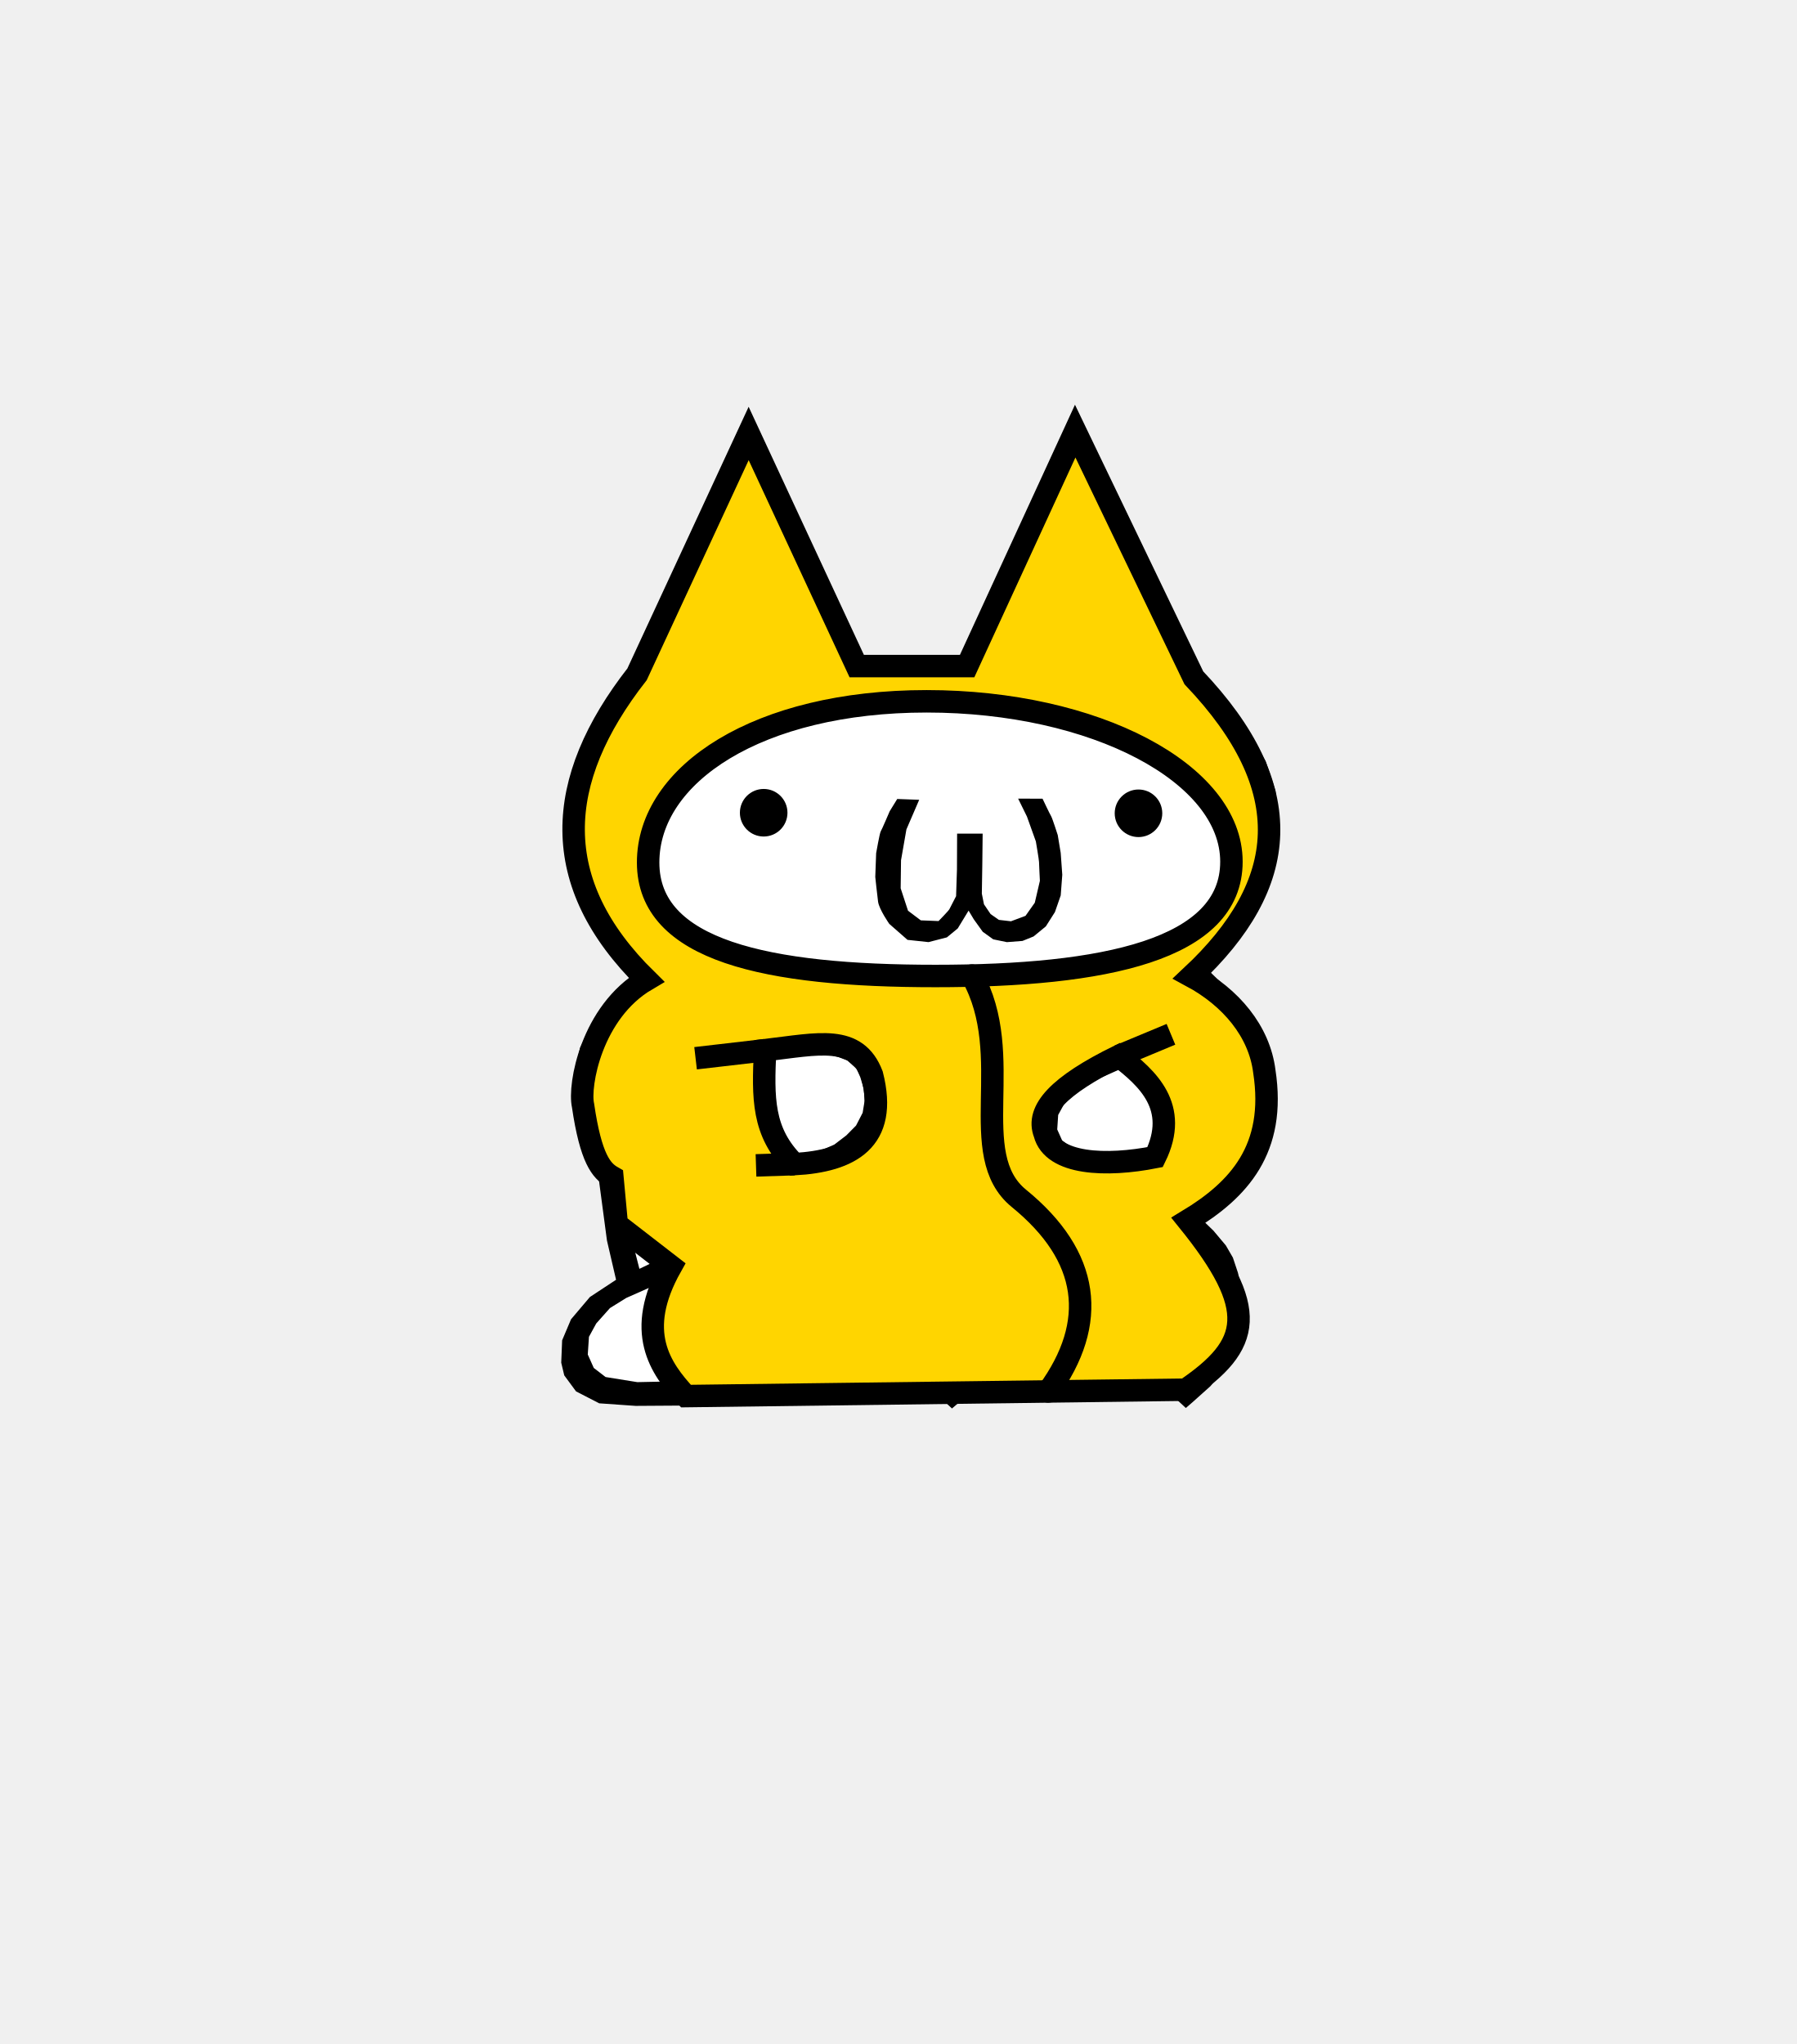
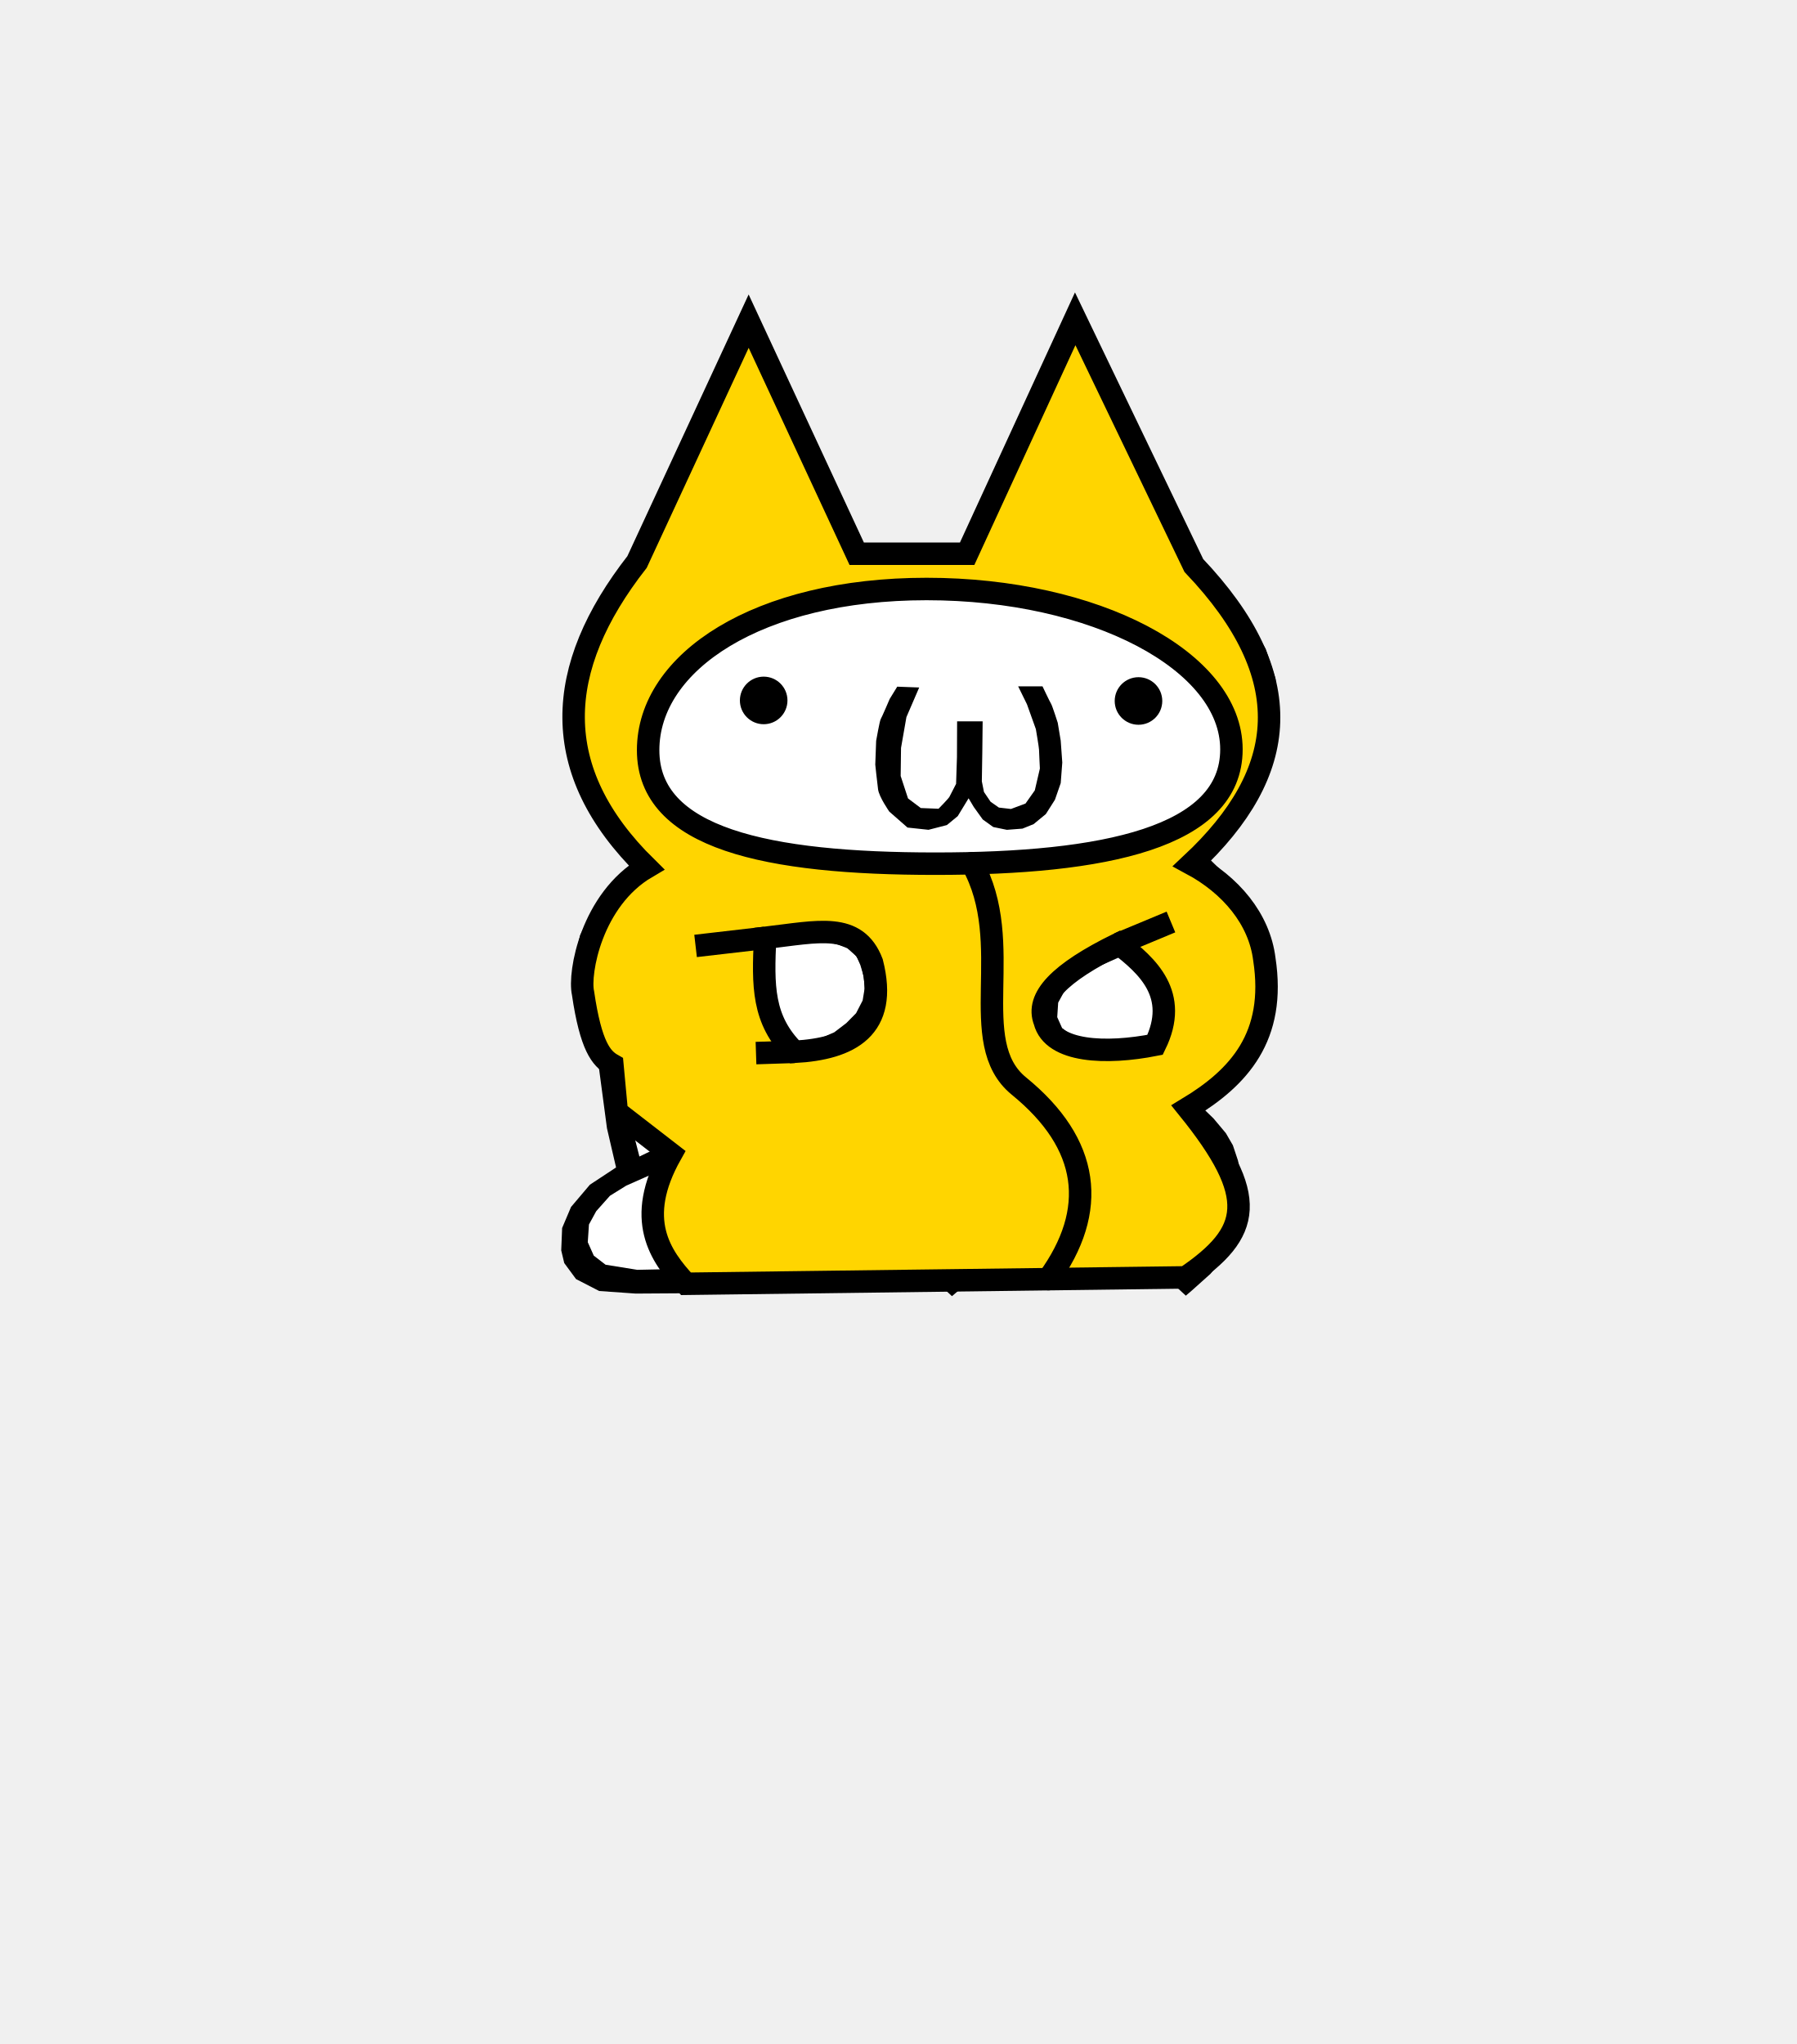
- <svg xmlns="http://www.w3.org/2000/svg" height="182" width="160">
-   <path d="m56.314 85.468-.156-.694-3.337-6.156-1.438-4.56 1.373-6.521 4.135-5.647 1.446-2.354 7.328-15.628 1.194-1.257 8.576 17.368 11.82-.174 8.065-16.617 1.081-1.019 8.528 18.03 2.818 1.393 1.984 1.65 2.254 4.107.969 3.684-.133 6.316-3.977 6.408-2.836.965 1.036 2.685 2.262 2.309 3.044 5.208-.442 6.091-4.635 5.865-.26.665-1.367 1.082 1.967 2.98 1.899 4.814-.379 3.005-3.291 3.741-1.677.217H64.376l-11.29-.385-2.072-1.571 1.146-3.266 3.84-3.07-.994-8.062.707-1.41-2.585-4.703-.252-7.841 4.457-5.784-1.425-2.584 50.1.014" style="fill:#fff;fill-rule:nonzero" />
-   <path d="m81.209 91.806 9.21-.348-.293 10.016-8.809.03-.108-9.698Z" style="fill:#a2bf80;fill-rule:nonzero" />
-   <path d="M58.897 69.246h-1.749l2.64-4.23h2.84l-3.731 4.23Zm22.953 1.969-1.138 2.637-.48 2.744-.032 2.498.655 1.998 1.138.857 1.58.063s.89-.906.968-1.061c.078-.156.594-1.155.594-1.155s.078-2.2.078-2.385l.013-3.183H87.5l-.03 2.722-.042 2.619.19.95.59.871.738.517 1.076.125 1.295-.485.827-1.17.453-1.946s-.077-1.516-.077-1.685c0-.17-.281-1.824-.281-1.824s-.732-2.06-.793-2.212a87.487 87.487 0 0 0-.785-1.598l2.171.003s.658 1.39.765 1.557c.106.168.59 1.684.59 1.684l.264 1.589.14 1.95-.139 1.834-.514 1.48-.81 1.276-1.092.897-.99.4-1.389.107-1.214-.25-.934-.672-.795-1.107-.466-.779-.966 1.588-.966.796-1.636.422-1.871-.201-1.621-1.42s-.907-1.294-1-1.98c-.092-.687-.249-2.203-.249-2.203l.078-2.118s.315-1.797.406-1.934c.091-.137.802-1.8.802-1.8l.669-1.089 1.956.073Zm27.976-.994h-1.689l-3.633-4.078h2.877l2.445 4.078Zm-6.106-9.218 2.398-1.112L95.952 38l-9.745 20.99-9.802.005L66.7 38.043l-9.979 21.65 2.37 1.171 7.594-17.034 7.868 17.26 13.612-.212 7.78-17.199 7.775 17.324Z" style="fill-rule:nonzero" />
-   <path d="m107.753 61.093 3.161 3.641 1.79 3.046.873 2.638.172 1.791.048 2.78-.413 2.408s-.592 1.647-.97 2.434c-.293.61-.628 1.2-1.003 1.762-.675 1.017-1.45 1.967-2.233 2.902-.462.551-1.452 1.594-1.452 1.594l-1.718-1.327 2.2-2.23 1.56-2.061 1.155-2.31.593-2.09.214-2.248-.186-2.747-.778-2.7-1.03-1.794-1.372-1.681-2.367-2.512 1.756-1.296ZM56.714 86.3l1.793-1.19L56 82.369l-1.874-2.97-.74-2.088-.338-1.7-.068-2.187.133-2.571.51-2.214 1.17-2.263 1.29-1.6 1.38-1.688 1.137-1.125-1.636-1.324-1.402 1.532-1.622 1.888-1.104 1.81-1.24 2.65-.716 2.396-.119 1.844-.019 2.021.132 1.423.72 2.529.86 1.942 1.358 2.063s1.015 1.379 1.558 2.04c.438.516.886 1.025 1.344 1.524V86.3Zm50.851.059-2.1 1.64 2.074 1.629 1.7 1.842.951 1.513.608 1.565.397 2.362-.077 2.044-.365 1.71-.862 1.848-.837 1.125-1.346 1.4-1.437 1.235-.78.624 2.076 1.584 1.62-1.664 1.556-1.599 1.136-1.445.684-1.268.75-2.113.33-2.199-.044-2.22-.562-2.548-.806-1.763-.94-1.42-1.678-1.887-2.048-1.995Zm-48.324 1.677-2.087-1.59-1.811 1.72-1.569 1.652-1.17 1.534-.949 1.925-.43 1.997-.199 1.602.067 1.783.287 2.089.721 1.902 1.245 1.896 1.165 1.416 2.291 2.066.472.394 1.888-1.542-1.692-1.424-1.856-1.886-1.116-1.645-.65-1.832-.243-1.7-.057-1.837.206-1.853.574-1.58.995-1.547 1.564-1.746 2.354-1.794Zm2.126 5.904.914 2.213 4.42-1.36 2.324-.592 2.108-.32 1.512-.066 1.126.078.86.22.814.31.826.74.338.76.308 1.035.076 1.045-.179 1.08-.585 1.135-.87.881-1.07.816-.982.43-1.19.297-1.225.077-3.618.153.432 2.132 3.75-.24 2.006-.47 1.73-.596 1.303-.795 1.39-1.62.717-1.481.43-1.645-.122-1.445-.409-1.52-.562-.894-1.069-1.133-1.553-.76-1.386-.232-2.14-.02-3.026.398-2.502.42-4.896.969Zm33.545-6.413.629 4.727.663 2.86-1.909 1.257-1.377 1.625-.65 1.535-.065 1.634.22.923.862 1.169 1.688.87 2.662.188 6.879-.045.316-2.108-5.012.376-2.063.044-2.316-.373-.86-.661-.438-.981.085-1.292.53-.971 1.002-1.125 1.19-.74 2.97-1.317 3.346-1.188 1.126-.32 1.034-.33-1.602-1.953-.518.61-2.694 1.072-2.703 1.302-.639-2.494-.232-2.194.069-2.116-2.193.016Zm9.156 21.197 1.652-1.398 2.334 2.257 1.101 1.312.627 1.082.452 1.356.398 1.867.04 1.45-.2 2.146-.47 1.404-.96 1.717-1.263 1.513-1.63 1.46-.557.478-1.427-1.324 1.773-1.514 1.38-1.605.86-1.6.475-1.414.055-1.418-.086-2.107-.507-1.451-1.335-2.015-1.294-1.178-1.418-1.018Zm-20.824.045 1.653-1.398 2.334 2.257 1.1 1.312.627 1.082.453 1.356.398 1.867.039 1.449-.2 2.146-.468 1.405-.96 1.717-1.264 1.513-1.63 1.46-.557.477-1.427-1.323 1.773-1.515 1.38-1.605.86-1.6.475-1.413.054-1.419-.085-2.106-.507-1.451-1.335-2.015-1.294-1.178-1.419-1.018Z" style="fill-rule:nonzero" />
-   <path d="m53.28 104.694.768 5.769.81 3.489-2.33 1.535-1.68 1.983-.793 1.874-.08 1.993.269 1.127 1.05 1.427 2.062 1.062 3.248.228 8.395-.054.386-2.573-6.117.46-2.517.053-2.827-.455-1.05-.807-.535-1.198.105-1.577.646-1.184 1.223-1.374 1.453-.902 3.624-1.608 4.084-1.45 1.374-.39 1.262-.402-1.955-2.384-.633.744-3.287 1.31-3.299 1.588-.78-3.044-.282-2.678.083-2.582-2.677.02Zm24.347.11h15.998v1.99H77.632l-.005-1.99Zm2.541-1.75h1.834v-.793h7.27v1.01h1.914v-12.65H89.25v9.998h-7.267V90.68H80.13l.038 12.374Z" style="fill-rule:nonzero" />
-   <path d="M81.841 92.49h7.74l-.33-1.87-7.267.06-.143 1.81Zm7.554 4.57h-7.546l-.039-1.73h7.835l-.25 1.73Z" style="fill-rule:nonzero" />
-   <path d="m56.727 66.001 9.937-21.442 9.623 20.71h9.832l9.623-20.92 10.564 21.966c9.381 9.858 8.54 18.383-.209 26.568 3.513 1.89 6.04 4.908 6.485 8.472 1.065 6.926-2.277 10.548-6.799 13.284 6.392 7.907 5.672 11.06-.209 15.062l-44.493.57c-2.295-2.486-4.61-5.725-1.327-11.558l-4.832-3.74-.392-4.204c-.976-.555-1.918-1.625-2.614-6.38-.401-1.767.745-8.309 5.648-11.192-8.783-8.626-8.232-17.734-.837-27.196Zm11.401 33.471c-.193 4.25-.26 7.292 2.615 10.146 4.928-.274 8.394-2.093 6.904-7.949-1.391-3.648-4.758-2.76-9.519-2.197ZM82.51 68.407c-14.98 0-24.797 6.473-24.797 14.353s10.601 10.105 25.582 10.105c14.98 0 26.358-2.301 26.358-10.181 0-7.88-12.162-14.277-27.143-14.277Zm17.102 31.588c-5.337 2.616-7.395 4.826-6.59 6.904.718 2.769 5.487 2.95 9.833 2.092 2.198-4.477-.695-7.032-3.243-8.996Z" style="fill:#ffd500;stroke:#000;stroke-width:2px" transform="translate(0 -5.962)" />
-   <path d="m104.266 92.095-4.654 1.938m-32.294 9.735 3.425-.112m-8.805-9.429 6.19-.717" style="fill:none;stroke:#000;stroke-width:2px" />
-   <path d="M86.544 86.864c4.025 7.162-.632 15.913 4.185 19.839 6.336 5.163 7.073 11.041 2.615 17.193" style="fill:none;stroke:#000;stroke-width:2px;stroke-linecap:round" />
-   <g id="gikopoipoi_eyes_open" style="display:inline" transform="translate(-.022 -6.485)">
-     <circle cx="68.024" cy="78.852" r="2.118" style="display:inline" />
-     <circle cx="101.399" cy="78.901" r="2.118" style="display:inline" />
+ <svg xmlns="http://www.w3.org/2000/svg" height="182" width="160" version="1.1" id="svg26">
+   <defs id="defs30" />
+   <path d="m 56.314,75.468 -0.156,-0.694 -3.337,-6.156 -1.438,-4.56 1.373,-6.521 4.135,-5.647 1.446,-2.354 7.328,-15.628 1.194,-1.257 8.576,17.368 11.82,-0.174 8.065,-16.617 1.081,-1.019 8.528,18.03 2.818,1.393 1.984,1.65 2.254,4.107 0.969,3.684 -0.133,6.316 -3.977,6.408 -2.836,0.965 1.036,2.685 2.262,2.309 3.044,5.208 -0.442,6.091 -4.635,5.865 -0.26,0.665 -1.367,1.082 1.967,2.98 1.899,4.814 -0.379,3.005 -3.291,3.741 -1.677,0.217 H 64.376 l -11.29,-0.385 -2.072,-1.571 1.146,-3.266 3.84,-3.07 -0.994,-8.062 0.707,-1.41 -2.585,-4.703 -0.252,-7.841 4.457,-5.784 -1.425,-2.584 50.1,0.014" style="fill:#ffffff;fill-rule:nonzero" id="path2" />
+   <path d="m 81.209,81.806 9.21,-0.348 -0.293,10.016 -8.809,0.03 z" style="fill:#a2bf80;fill-rule:nonzero" id="path4" />
+   <path d="m 58.897,59.246 h -1.749 l 2.64,-4.23 h 2.84 z m 22.953,1.969 -1.138,2.637 -0.48,2.744 -0.032,2.498 0.655,1.998 1.138,0.857 1.58,0.063 c 0,0 0.89,-0.906 0.968,-1.061 0.078,-0.156 0.594,-1.155 0.594,-1.155 0,0 0.078,-2.2 0.078,-2.385 l 0.013,-3.183 H 87.5 l -0.03,2.722 -0.042,2.619 0.19,0.95 0.59,0.871 0.738,0.517 1.076,0.125 1.295,-0.485 0.827,-1.17 0.453,-1.946 c 0,0 -0.077,-1.516 -0.077,-1.685 0,-0.17 -0.281,-1.824 -0.281,-1.824 0,0 -0.732,-2.06 -0.793,-2.212 a 87.487,87.487 0 0 0 -0.785,-1.598 l 2.171,0.003 c 0,0 0.658,1.39 0.765,1.557 0.106,0.168 0.59,1.684 0.59,1.684 l 0.264,1.589 0.14,1.95 -0.139,1.834 -0.514,1.48 -0.81,1.276 -1.092,0.897 -0.99,0.4 -1.389,0.107 -1.214,-0.25 -0.934,-0.672 -0.795,-1.107 -0.466,-0.779 -0.966,1.588 -0.966,0.796 -1.636,0.422 -1.871,-0.201 -1.621,-1.42 c 0,0 -0.907,-1.294 -1,-1.98 -0.092,-0.687 -0.249,-2.203 -0.249,-2.203 l 0.078,-2.118 c 0,0 0.315,-1.797 0.406,-1.934 0.091,-0.137 0.802,-1.8 0.802,-1.8 l 0.669,-1.089 z m 27.976,-0.994 h -1.689 l -3.633,-4.078 h 2.877 z m -6.106,-9.218 2.398,-1.112 -10.166,-21.891 -9.745,20.99 -9.802,0.005 -9.705,-20.952 -9.979,21.65 2.37,1.171 7.594,-17.034 7.868,17.26 13.612,-0.212 7.78,-17.199 z" style="fill-rule:nonzero" id="path6" />
+   <path d="m 107.753,51.093 3.161,3.641 1.79,3.046 0.873,2.638 0.172,1.791 0.048,2.78 -0.413,2.408 c 0,0 -0.592,1.647 -0.97,2.434 -0.293,0.61 -0.628,1.2 -1.003,1.762 -0.675,1.017 -1.45,1.967 -2.233,2.902 -0.462,0.551 -1.452,1.594 -1.452,1.594 l -1.718,-1.327 2.2,-2.23 1.56,-2.061 1.155,-2.31 0.593,-2.09 0.214,-2.248 -0.186,-2.747 -0.778,-2.7 -1.03,-1.794 -1.372,-1.681 -2.367,-2.512 z m -51.039,25.207 1.793,-1.19 -2.507,-2.741 -1.874,-2.97 -0.74,-2.088 -0.338,-1.7 -0.068,-2.187 0.133,-2.571 0.51,-2.214 1.17,-2.263 1.29,-1.6 1.38,-1.688 1.137,-1.125 -1.636,-1.324 -1.402,1.532 -1.622,1.888 -1.104,1.81 -1.24,2.65 -0.716,2.396 -0.119,1.844 -0.019,2.021 0.132,1.423 0.72,2.529 0.86,1.942 1.358,2.063 c 0,0 1.015,1.379 1.558,2.04 0.438,0.516 0.886,1.025 1.344,1.524 v -0.001 z m 50.851,0.059 -2.1,1.64 2.074,1.629 1.7,1.842 0.951,1.513 0.608,1.565 0.397,2.362 -0.077,2.044 -0.365,1.71 -0.862,1.848 -0.837,1.125 -1.346,1.4 -1.437,1.235 -0.78,0.624 2.076,1.584 1.62,-1.664 1.556,-1.599 1.136,-1.445 0.684,-1.268 0.75,-2.113 0.33,-2.199 -0.044,-2.22 -0.562,-2.548 -0.806,-1.763 -0.94,-1.42 -1.678,-1.887 z m -48.324,1.677 -2.087,-1.59 -1.811,1.72 -1.569,1.652 -1.17,1.534 -0.949,1.925 -0.43,1.997 -0.199,1.602 0.067,1.783 0.287,2.089 0.721,1.902 1.245,1.896 1.165,1.416 2.291,2.066 0.472,0.394 1.888,-1.542 -1.692,-1.424 -1.856,-1.886 -1.116,-1.645 -0.65,-1.832 -0.243,-1.7 -0.057,-1.837 0.206,-1.853 0.574,-1.58 0.995,-1.547 1.564,-1.746 z m 2.126,5.904 0.914,2.213 4.42,-1.36 2.324,-0.592 2.108,-0.32 1.512,-0.066 1.126,0.078 0.86,0.22 0.814,0.31 0.826,0.74 0.338,0.76 0.308,1.035 0.076,1.045 -0.179,1.08 -0.585,1.135 -0.87,0.881 -1.07,0.816 -0.982,0.43 -1.19,0.297 -1.225,0.077 -3.618,0.153 0.432,2.132 3.75,-0.24 2.006,-0.47 1.73,-0.596 1.303,-0.795 1.39,-1.62 0.717,-1.481 0.43,-1.645 -0.122,-1.445 -0.409,-1.52 -0.562,-0.894 -1.069,-1.133 -1.553,-0.76 -1.386,-0.232 -2.14,-0.02 -3.026,0.398 -2.502,0.42 z m 33.545,-6.413 0.629,4.727 0.663,2.86 -1.909,1.257 -1.377,1.625 -0.65,1.535 -0.065,1.634 0.22,0.923 0.862,1.169 1.688,0.87 2.662,0.188 6.879,-0.045 0.316,-2.108 -5.012,0.376 -2.063,0.044 -2.316,-0.373 -0.86,-0.661 -0.438,-0.981 0.085,-1.292 0.53,-0.971 1.002,-1.125 1.19,-0.74 2.97,-1.317 3.346,-1.188 1.126,-0.32 1.034,-0.33 -1.602,-1.953 -0.518,0.61 -2.694,1.072 -2.703,1.302 -0.639,-2.494 -0.232,-2.194 0.069,-2.116 z m 9.156,21.197 1.652,-1.398 2.334,2.257 1.101,1.312 0.627,1.082 0.452,1.356 0.398,1.867 0.04,1.45 -0.2,2.146 -0.47,1.404 -0.96,1.717 -1.263,1.513 -1.63,1.46 -0.557,0.478 -1.427,-1.324 1.773,-1.514 1.38,-1.605 0.86,-1.6 0.475,-1.414 0.055,-1.418 -0.086,-2.107 -0.507,-1.451 -1.335,-2.015 -1.294,-1.178 z m -20.824,0.045 1.653,-1.398 2.334,2.257 1.1,1.312 0.627,1.082 0.453,1.356 0.398,1.867 0.039,1.449 -0.2,2.146 -0.468,1.405 -0.96,1.717 -1.264,1.513 -1.63,1.46 -0.557,0.477 -1.427,-1.323 1.773,-1.515 1.38,-1.605 0.86,-1.6 0.475,-1.413 0.054,-1.419 -0.085,-2.106 -0.507,-1.451 -1.335,-2.015 -1.294,-1.178 z" style="fill-rule:nonzero" id="path8" />
+   <path d="m 53.28,94.694 0.768,5.769 0.81,3.489 -2.33,1.535 -1.68,1.983 -0.793,1.874 -0.08,1.993 0.269,1.127 1.05,1.427 2.062,1.062 3.248,0.228 8.395,-0.054 0.386,-2.573 -6.117,0.46 -2.517,0.053 -2.827,-0.455 -1.05,-0.807 -0.535,-1.198 0.105,-1.577 0.646,-1.184 1.223,-1.374 1.453,-0.902 3.624,-1.608 4.084,-1.45 1.374,-0.39 1.262,-0.402 -1.955,-2.384 -0.633,0.744 -3.287,1.31 -3.299,1.588 -0.78,-3.044 -0.282,-2.678 0.083,-2.582 z m 24.347,0.11 h 15.998 v 1.99 H 77.632 Z m 2.541,-1.75 h 1.834 v -0.793 h 7.27 v 1.01 h 1.914 v -12.65 H 89.25 v 9.998 h -7.267 v -9.939 H 80.13 Z" style="fill-rule:nonzero" id="path10" />
+   <path d="m 81.841,82.49 h 7.74 l -0.33,-1.87 -7.267,0.06 z m 7.554,4.57 h -7.546 l -0.039,-1.73 h 7.835 z" style="fill-rule:nonzero" id="path12" />
+   <path d="m 56.727,50.039 9.937,-21.442 9.623,20.71 h 9.832 l 9.623,-20.92 10.564,21.966 c 9.381,9.858 8.54,18.383 -0.209,26.568 3.513,1.89 6.04,4.908 6.485,8.472 1.065,6.926 -2.277,10.548 -6.799,13.284 6.392,7.907 5.672,11.06 -0.209,15.062 l -44.493,0.57 c -2.295,-2.486 -4.61,-5.725 -1.327,-11.558 l -4.832,-3.74 -0.392,-4.204 c -0.976,-0.555 -1.918,-1.625 -2.614,-6.38 -0.401,-1.767 0.745,-8.309 5.648,-11.192 -8.783,-8.626 -8.232,-17.734 -0.837,-27.196 z m 11.401,33.471 c -0.193,4.25 -0.26,7.292 2.615,10.146 4.928,-0.274 8.394,-2.093 6.904,-7.949 -1.391,-3.648 -4.758,-2.76 -9.519,-2.197 z m 14.382,-31.065 c -14.98,0 -24.797,6.473 -24.797,14.353 0,7.88 10.601,10.105 25.582,10.105 14.98,0 26.358,-2.301 26.358,-10.181 0,-7.88 -12.162,-14.277 -27.143,-14.277 z m 17.102,31.588 c -5.337,2.616 -7.395,4.826 -6.59,6.904 0.718,2.769 5.487,2.95 9.833,2.092 2.198,-4.477 -0.695,-7.032 -3.243,-8.996 z" style="fill:#ffd500;stroke:#000000;stroke-width:2px" id="path14" />
+   <path d="m 104.266,82.095 -4.654,1.938 m -32.294,9.735 3.425,-0.112 m -8.805,-9.429 6.19,-0.717" style="fill:none;stroke:#000000;stroke-width:2px" id="path16" />
+   <path d="m 86.544,76.864 c 4.025,7.162 -0.632,15.913 4.185,19.839 6.336,5.163 7.073,11.041 2.615,17.193" style="fill:none;stroke:#000000;stroke-width:2px;stroke-linecap:round" id="path18" />
+   <g id="gikopoipoi_eyes_open" style="display:inline" transform="translate(-0.022,-16.48484)">
+     <circle cx="68.024" cy="78.852" r="2.118" style="display:inline" id="circle20" />
+     <circle cx="101.399" cy="78.901" r="2.118" style="display:inline" id="circle22" />
  </g>
  <path d="M98.833 72.756a5.22 5.22 0 0 0 5.267-.024m-38.731.024a5.22 5.22 0 0 0 5.267-.024" style="display:none;stroke-width:2.146;stroke-dasharray:none" id="gikopoipoi_eyes_closed" stroke-width="3" fill="none" stroke="#000" stroke-linecap="round" stroke-linejoin="round" />
</svg>
